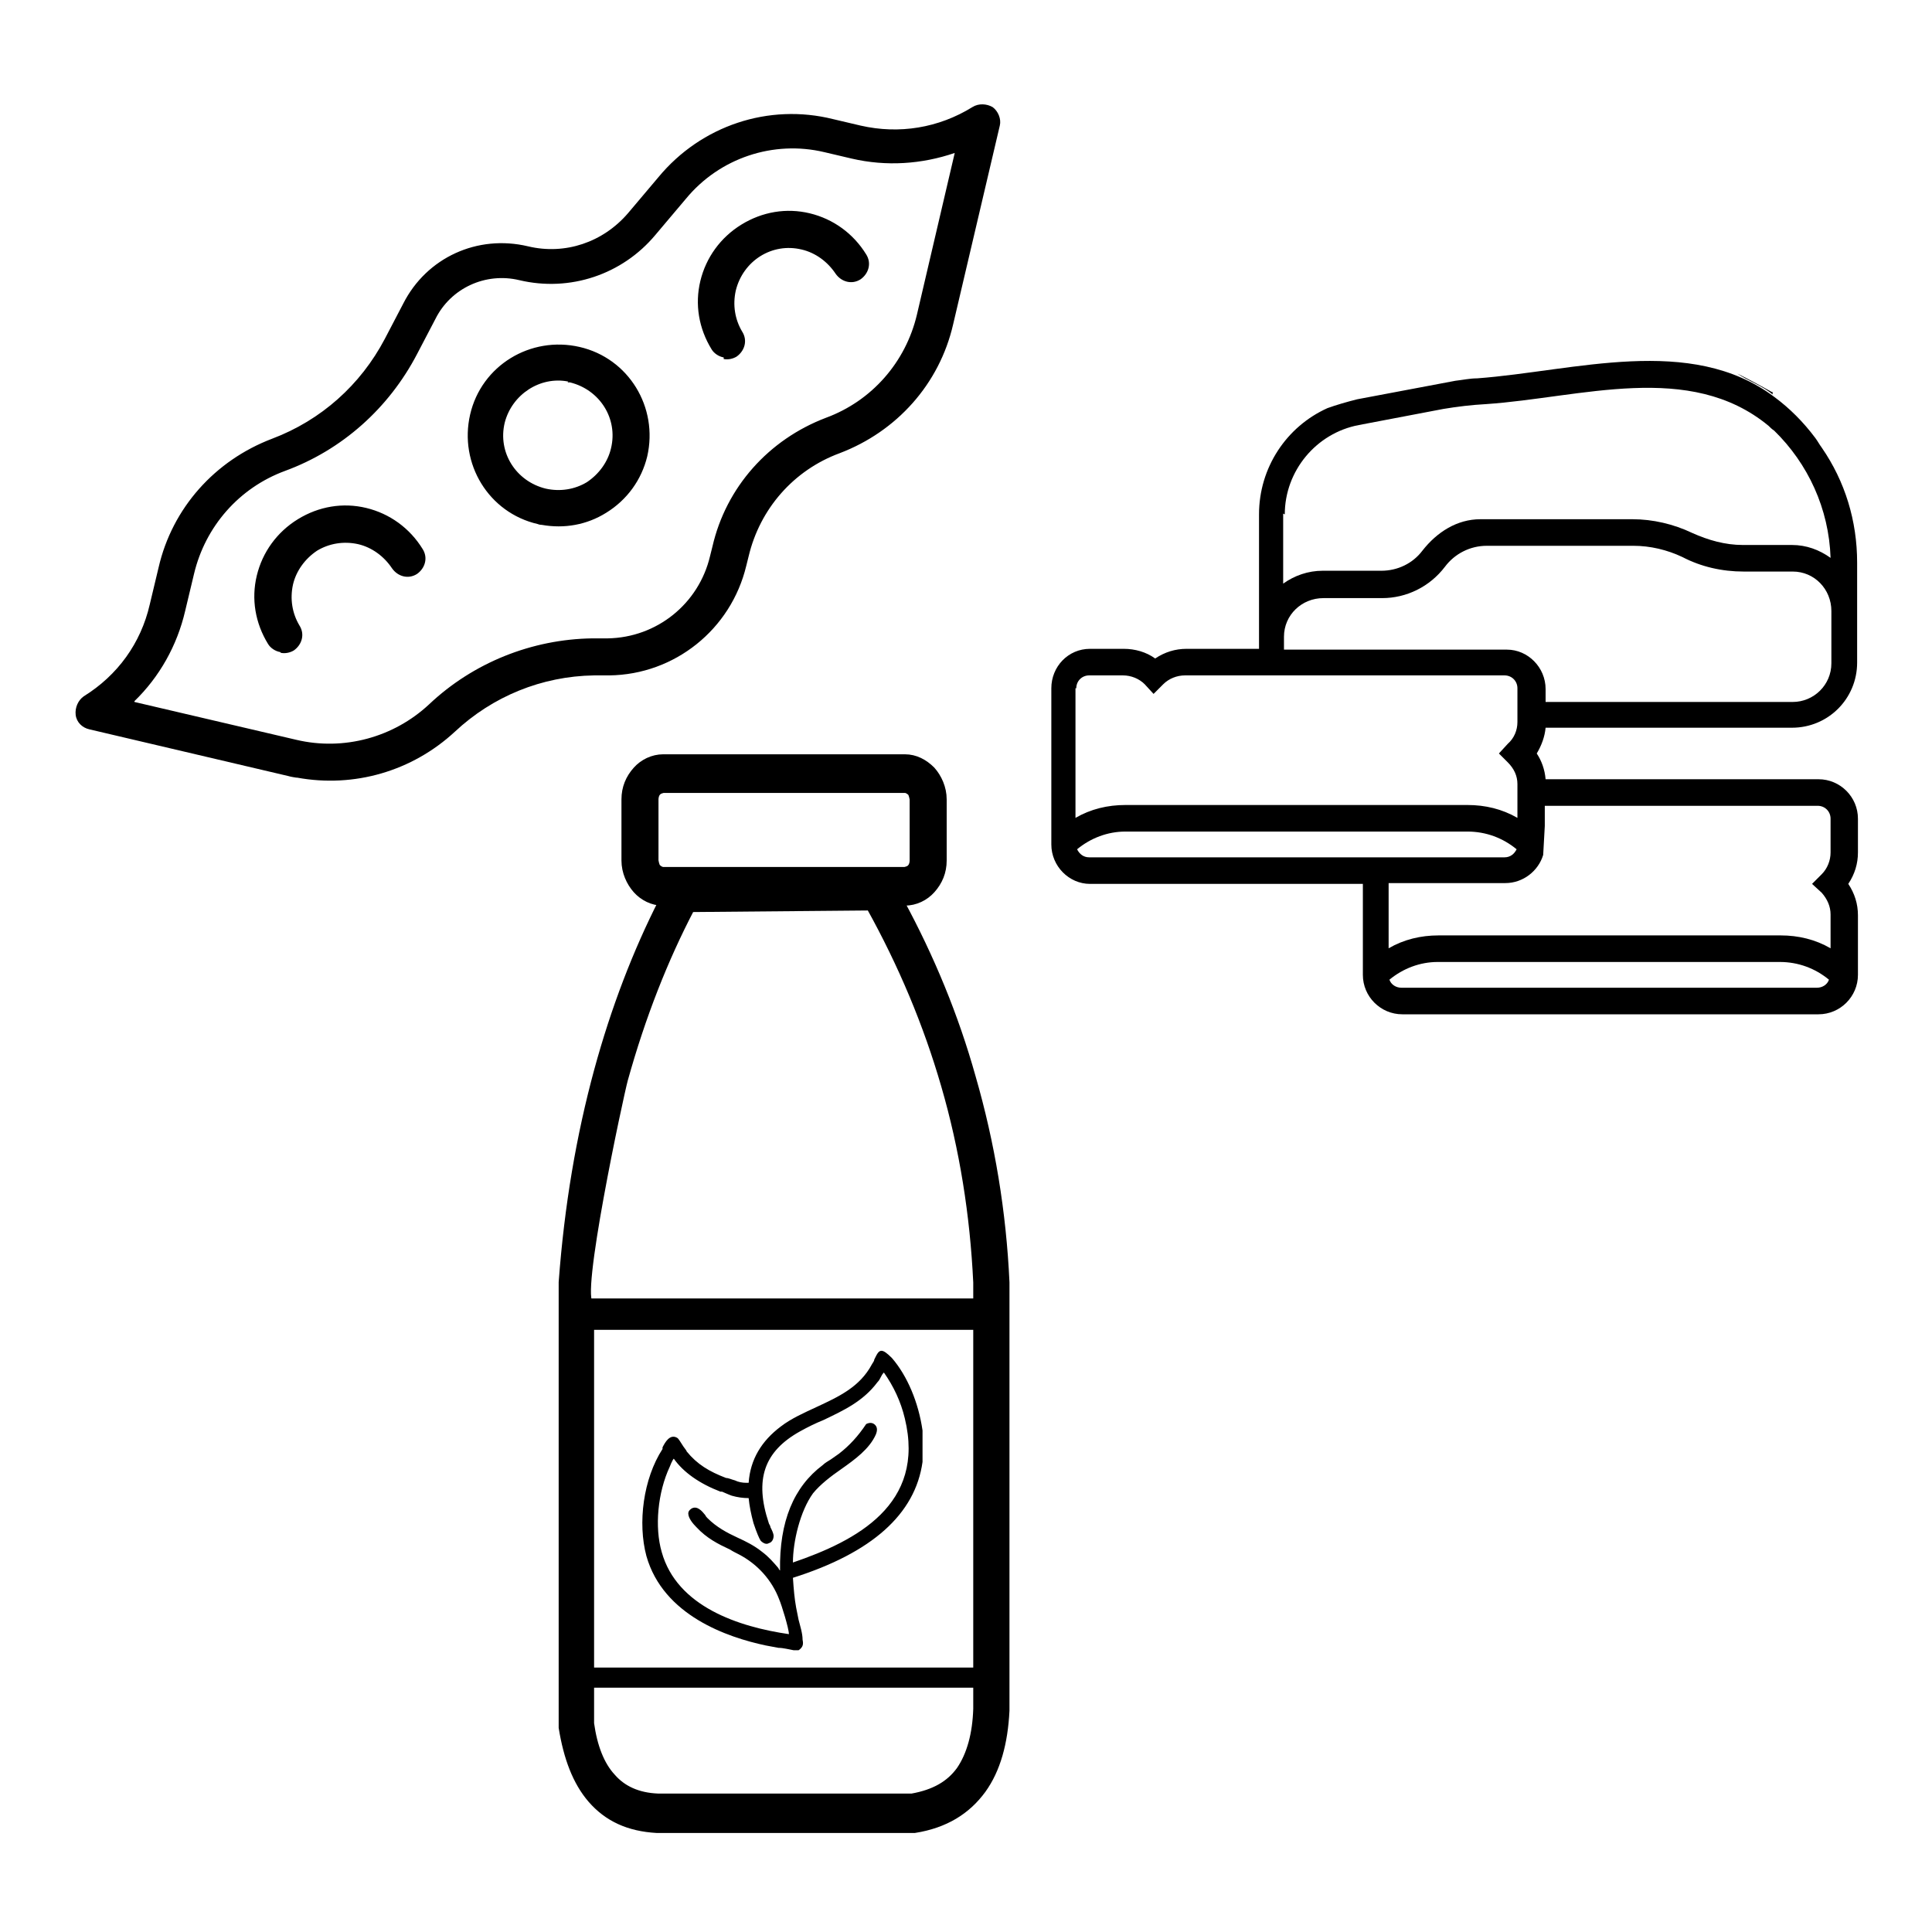
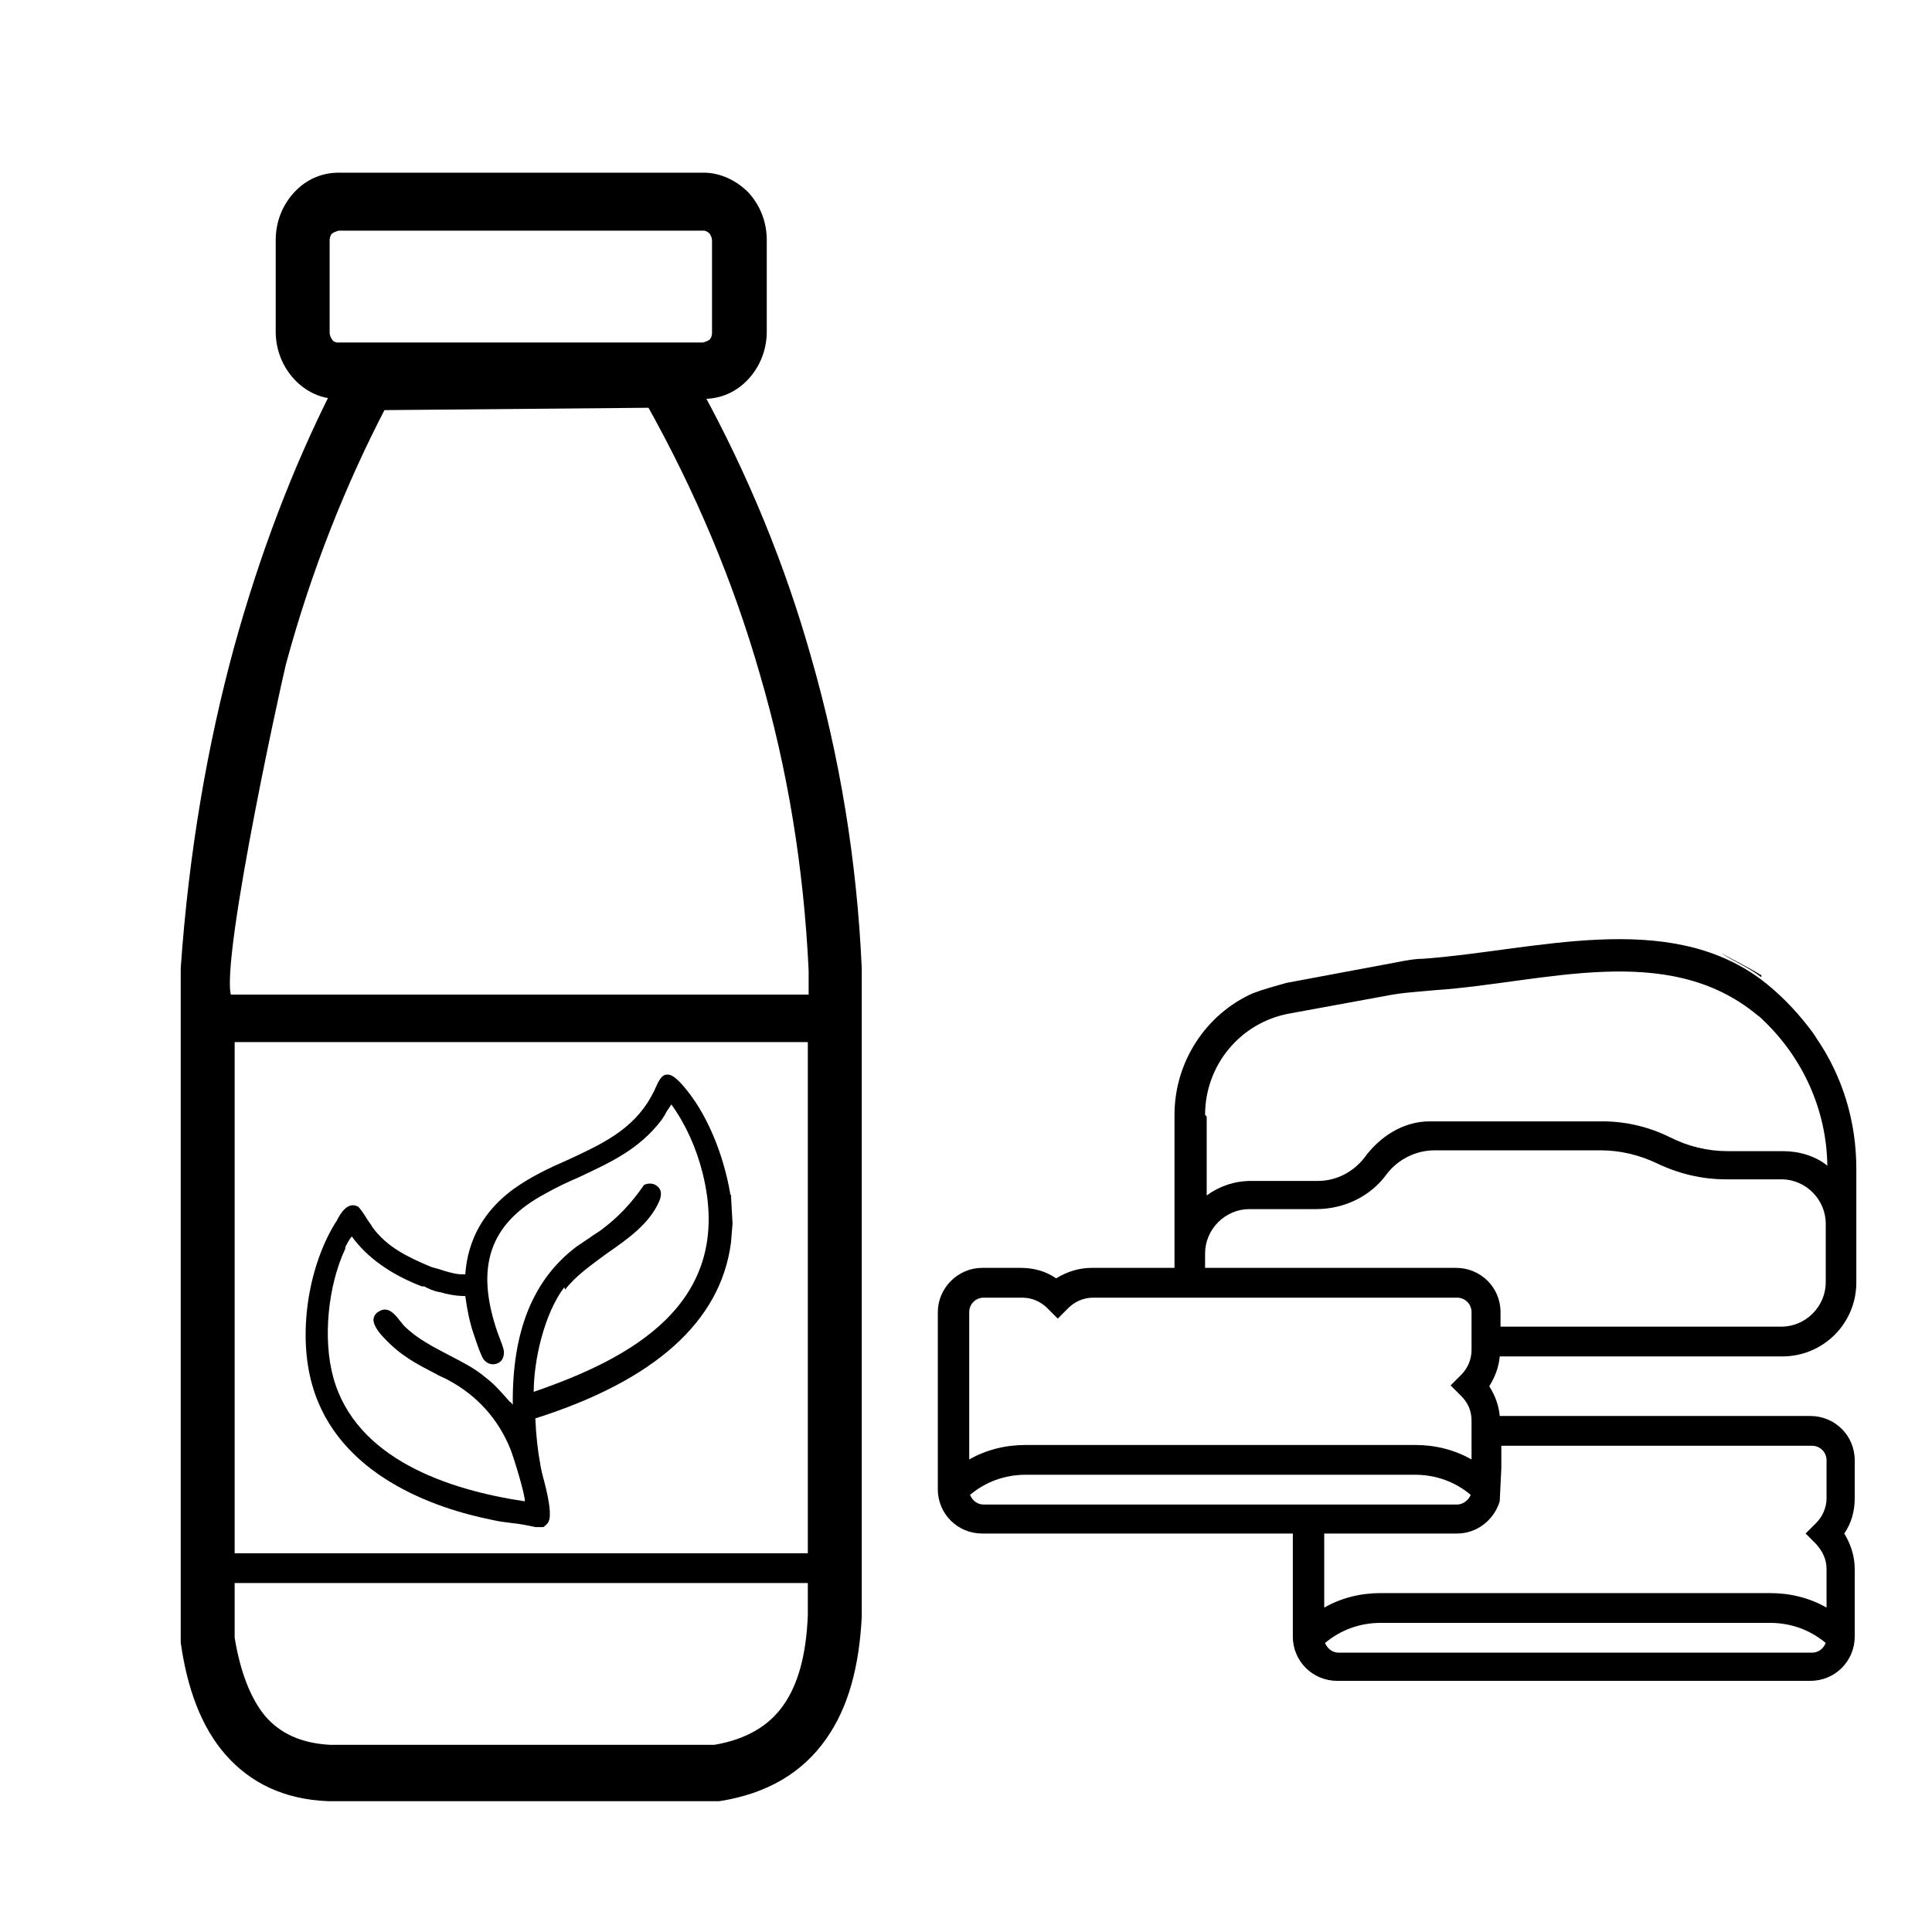
<svg xmlns="http://www.w3.org/2000/svg" id="Calque_1" viewBox="0 0 24 24">
  <defs>
-     <style>.cls-1{fill-rule:evenodd;stroke-width:.1px;}.cls-1,.cls-2{stroke:#000;stroke-miterlimit:10;}.cls-2{fill:none;stroke-width:.25px;}</style>
+     <style>.cls-1{fill:none;stroke-width:.37px;}.cls-1,.cls-2{stroke:#000;stroke-miterlimit:10;}.cls-2{fill-rule:evenodd;stroke-width:.15px;}</style>
  </defs>
-   <g id="Soy-Bean">
-     <path d="M3.68,9.66s-.07-.01-.1-.02l-2.47-.58c-.09-.02-.16-.09-.17-.18-.01-.09.03-.18.1-.23.42-.26.71-.66.82-1.14l.11-.46c.17-.74.7-1.33,1.41-1.6.61-.23,1.1-.67,1.4-1.24l.23-.44c.29-.57.92-.86,1.55-.71.46.11.93-.05,1.24-.41l.38-.45c.53-.64,1.37-.92,2.17-.72l.34.08c.48.11.97.03,1.39-.23.08-.05.18-.04.25,0,.07.05.11.15.09.23l-.58,2.47c-.17.74-.7,1.33-1.41,1.6-.57.21-.99.69-1.13,1.28l-.03.12c-.19.79-.89,1.35-1.7,1.36h-.19c-.65.01-1.26.26-1.73.7-.53.49-1.25.7-1.96.57ZM1.67,8.72l2.01.47c.59.14,1.21-.03,1.65-.44.55-.52,1.28-.81,2.03-.82h.19c.61-.01,1.13-.43,1.27-1.02l.03-.12c.17-.74.7-1.33,1.41-1.6.57-.21.99-.69,1.13-1.28h0s.47-2.01.47-2.01c-.41.14-.85.17-1.28.07l-.34-.08c-.63-.15-1.3.07-1.72.58l-.38.45c-.41.49-1.06.71-1.69.56-.42-.1-.85.1-1.04.48l-.23.44c-.35.67-.93,1.19-1.64,1.45-.57.21-.99.69-1.13,1.28l-.11.46c-.1.43-.32.82-.63,1.12ZM3.48,8.1c-.06-.01-.12-.05-.15-.1-.16-.26-.21-.56-.14-.85.07-.29.25-.54.51-.7s.56-.21.85-.14c.29.07.54.25.7.51.07.11.03.24-.07.31-.11.07-.24.03-.31-.07-.1-.15-.25-.26-.42-.3-.18-.04-.36-.01-.51.08-.15.1-.26.25-.3.42-.04.18-.01.36.08.51.07.11.03.24-.07.31-.05.03-.11.04-.16.03ZM6.73,6.52s-.03,0-.05-.01c-.61-.14-.98-.75-.84-1.36.14-.61.75-.98,1.36-.84.61.14.98.75.84,1.36-.07.29-.25.54-.51.7-.24.15-.52.2-.8.15ZM7.06,4.74c-.35-.07-.7.16-.79.51-.09.37.14.73.51.82.18.04.36.01.51-.08.15-.1.26-.25.3-.42.09-.37-.14-.73-.51-.82-.01,0-.02,0-.03,0ZM8.99,4.44c-.06-.01-.12-.05-.15-.1-.16-.26-.21-.56-.14-.85.07-.29.25-.54.51-.7s.56-.21.85-.14c.29.07.54.25.7.51.07.11.03.24-.07.31-.11.07-.24.03-.31-.07-.1-.15-.25-.26-.42-.3-.37-.09-.73.14-.82.51-.04.18-.01.36.08.51.07.11.03.24-.07.31-.05.03-.11.04-.16.03Z" />
-   </g>
-   <path d="M22.01,4.87c-.14-.08-.29-.16-.43-.23.13.09.31.15.44.26,0,0,0-.02,0-.03ZM18.29,4.69" />
-   <path d="M22.26,9.04c.45,0,.81-.36.81-.81v-1.24c0-.52-.15-1.01-.44-1.43-.03-.04-.05-.08-.08-.12-.15-.2-.32-.37-.51-.51-1.04-.78-2.48-.32-3.69-.23-.09,0-.18.02-.27.03l-1.22.23c-.12.03-.26.07-.37.11-.51.23-.85.74-.85,1.32v1.67h-.9c-.14,0-.27.04-.39.12-.11-.08-.25-.12-.39-.12h-.42c-.27,0-.48.22-.48.49v1.94c0,.27.22.49.48.49h3.39v1.13c0,.27.22.49.49.49h5.17c.27,0,.49-.22.49-.49v-.74c0-.14-.04-.27-.12-.39.08-.12.12-.25.12-.39v-.42c0-.27-.22-.49-.49-.49h-3.39c-.01-.12-.05-.23-.11-.32.06-.1.1-.21.11-.32h3.07ZM15.96,6.39c0-.54.39-1.01.92-1.11l1.05-.2c.18-.03.35-.05.53-.06,1.18-.08,2.53-.54,3.51.27.02.02.04.04.07.06.42.41.68.97.7,1.58-.14-.1-.3-.16-.48-.16h-.61c-.22,0-.43-.06-.63-.15-.23-.11-.49-.17-.74-.17h-1.89c-.29,0-.54.16-.72.39-.12.16-.31.25-.51.25h-.73c-.18,0-.35.06-.49.16v-.87ZM13.37,8.55c0-.09.07-.16.16-.16h.42c.1,0,.2.04.27.11l.11.12.12-.12c.07-.07.17-.11.27-.11h3.97c.09,0,.16.07.16.16v.42c0,.1-.04.2-.12.27l-.11.12.11.11c.08.08.12.17.12.27v.42c-.19-.11-.4-.16-.62-.16h-4.25c-.22,0-.43.05-.62.16v-1.61ZM13.53,10.65c-.07,0-.12-.04-.15-.1.17-.14.38-.22.6-.22h4.25c.23,0,.44.08.61.22-.03.06-.08.1-.15.1h-5.17ZM22.58,12.27h-5.17c-.07,0-.13-.04-.15-.1.17-.14.38-.22.6-.22h4.25c.23,0,.44.08.61.22-.02.06-.08.1-.15.1ZM19.19,10.26v-.25h3.39c.09,0,.16.07.16.16v.42c0,.1-.04.2-.11.27l-.12.12.12.11c.07.08.11.17.11.27v.42c-.19-.11-.4-.16-.62-.16h-4.25c-.22,0-.43.05-.62.16v-.81h1.45c.22,0,.41-.15.47-.35l.02-.36ZM18.7,8.07h-2.75v-.16c0-.27.22-.48.49-.48h.73c.3,0,.59-.14.78-.39.12-.16.31-.26.52-.26h1.82c.21,0,.42.05.61.14.23.12.49.18.76.18h.61c.27,0,.48.22.48.49v.65c0,.27-.22.48-.48.48h-3.07v-.16c0-.27-.22-.49-.48-.49Z" />
-   <path d="M11.46,17.77h0c-.05-.35-.19-.68-.38-.9-.06-.06-.1-.09-.13-.09-.04,0-.06.05-.09.11,0,.02-.02.04-.03.06-.15.28-.41.4-.69.53-.15.07-.31.14-.44.24-.24.18-.38.41-.4.7,0,0-.02,0-.03,0-.05,0-.1-.01-.14-.03-.04-.01-.08-.03-.11-.03h0c-.21-.08-.36-.17-.49-.33,0-.01-.02-.03-.04-.06-.04-.06-.06-.1-.08-.11-.09-.05-.15.06-.18.12v.02c-.24.37-.31.92-.2,1.33.21.74,1.01,1.01,1.48,1.11.05.01.11.02.16.03.06,0,.13.02.19.03h0s.06,0,.06,0h0c.06-.04.06-.08.05-.13,0-.08-.03-.17-.05-.25-.01-.05-.02-.1-.03-.15-.02-.11-.03-.22-.04-.37.98-.31,1.52-.79,1.61-1.44v-.16s0-.24,0-.24ZM10.1,18.55c.09-.11.22-.21.35-.3.17-.12.35-.25.43-.43.02-.05.02-.09-.01-.12-.03-.03-.07-.03-.11-.01h0s0,0,0,0c-.1.15-.21.27-.34.37-.03.02-.07.05-.1.07-.03.02-.07.04-.1.07-.36.27-.54.7-.53,1.31,0,0-.02-.02-.02-.03-.06-.07-.12-.14-.2-.2-.1-.08-.2-.13-.31-.18-.13-.06-.26-.13-.37-.24-.01-.01-.02-.02-.03-.04-.04-.05-.1-.12-.17-.08-.03.02-.04.04-.04.06,0,.06.06.13.1.17h0c.13.14.27.21.42.28.03.02.07.04.11.06.23.12.41.32.5.56.03.07.12.36.12.43-.62-.09-1.39-.34-1.58-1.02-.09-.31-.05-.74.1-1.06h0s.03-.08.05-.1c.12.17.32.31.58.41h.02s.09.04.12.05c0,0,0,0,0,0,.07.02.14.03.21.03.01.1.03.2.06.31.04.12.07.19.09.22.03.03.07.05.1.03.04-.01.06-.05.06-.09,0-.03-.02-.07-.04-.11,0-.02-.02-.04-.02-.05-.18-.54-.06-.89.39-1.14.09-.05.19-.1.29-.14.25-.12.49-.23.67-.47.02-.02.03-.04.04-.06.01-.02.02-.04.04-.06.12.17.21.36.26.57.26,1.07-.6,1.52-1.39,1.79,0-.26.09-.64.25-.86Z" />
-   <path class="cls-1" d="M8.24,9.42h3c.13,0,.24.06.33.15.08.09.14.22.14.36v.76c0,.14-.05.26-.14.36-.08.09-.2.15-.33.15h-.06c.38.7.68,1.43.89,2.18.24.83.38,1.68.42,2.55h0v5.3s0,.02,0,.02c-.02.4-.11.73-.29.98-.19.26-.46.43-.84.49,0,0-.02,0-.02,0h-3.16s-.01,0-.02,0c-.35-.02-.61-.14-.81-.37-.19-.22-.3-.52-.36-.89,0,0,0-.02,0-.03h0v-5.48s0-.02,0-.02c.07-.95.22-1.82.44-2.63.21-.77.48-1.47.8-2.1-.12,0-.24-.06-.32-.15-.08-.09-.14-.22-.14-.36v-.76c0-.14.05-.26.14-.36.08-.09.2-.15.33-.15h0ZM7.33,16.18h4.81v-.25c-.04-.84-.17-1.66-.4-2.45-.22-.76-.53-1.5-.93-2.22l-2.23.02c-.33.63-.61,1.34-.83,2.13-.05.18-.61,2.78-.42,2.78ZM12.14,16.47h-4.81v4.94c.04.29.13.52.27.67.13.15.32.24.57.25h3.16c.28-.05.47-.16.6-.34.13-.19.2-.45.21-.76h0v-4.76ZM11.24,9.8h-3s-.06.01-.08.04c-.02.02-.03.06-.03.09v.76s.01.07.03.09.05.04.08.04h3s.06-.01.08-.04c.02-.02.03-.06.03-.09v-.76s-.01-.07-.03-.09c-.02-.02-.05-.04-.08-.04h0Z" />
-   <line class="cls-2" x1="7.29" y1="20.84" x2="12.14" y2="20.84" />
+   <path d="M21.87,12.11c-.16-.1-.33-.18-.49-.27.15.1.35.18.5.3,0,0,0-.02,0-.03ZM17.64,11.91" />
+   <path d="M22.14,16.85c.51,0,.92-.41.92-.92v-1.41c0-.59-.17-1.15-.5-1.63-.03-.05-.06-.09-.1-.14-.17-.22-.37-.42-.58-.58-1.18-.88-2.82-.36-4.2-.26-.1,0-.21.02-.31.04l-1.39.26c-.14.04-.29.08-.42.13-.58.26-.97.85-.97,1.51v1.9h-1.03c-.16,0-.31.05-.44.13-.13-.09-.28-.13-.44-.13h-.48c-.3,0-.55.25-.55.55v2.2c0,.31.25.55.55.55h3.86v1.28c0,.31.25.55.55.55h5.88c.31,0,.55-.25.55-.55v-.84c0-.16-.05-.31-.13-.44.09-.13.13-.28.13-.44v-.47c0-.31-.25-.55-.55-.55h-3.86c-.01-.13-.06-.26-.13-.37.07-.11.12-.24.13-.37h3.5ZM14.97,13.85c0-.62.44-1.15,1.05-1.26l1.2-.22c.2-.04.4-.05.61-.07,1.34-.09,2.88-.62,4,.31.03.02.05.04.08.07.48.46.78,1.1.79,1.8-.15-.12-.35-.18-.55-.18h-.69c-.25,0-.49-.06-.71-.17-.26-.13-.55-.2-.84-.2h-2.15c-.33,0-.62.19-.81.45-.14.18-.35.29-.58.29h-.83c-.21,0-.4.07-.55.18v-.98ZM12.04,16.3c0-.1.08-.18.18-.18h.48c.12,0,.23.05.31.13l.13.13.13-.13c.08-.08.19-.13.31-.13h4.52c.1,0,.18.08.18.18v.47c0,.12-.05.23-.13.31l-.13.13.13.13c.09.09.13.19.13.31v.48c-.21-.12-.45-.18-.7-.18h-4.84c-.25,0-.49.06-.7.18v-1.84ZM12.22,18.69c-.08,0-.14-.05-.17-.12.19-.16.43-.25.69-.25h4.84c.26,0,.5.09.69.25-.03.07-.1.12-.17.12h-5.88ZM22.51,20.53h-5.88c-.08,0-.14-.05-.17-.12.19-.16.43-.25.69-.25h4.84c.26,0,.5.09.69.25-.03.07-.09.12-.17.12ZM18.65,18.25v-.29h3.86c.1,0,.18.08.18.18v.47c0,.12-.05.23-.13.31l-.13.13.13.13c.08.09.13.19.13.31v.48c-.21-.12-.45-.18-.7-.18h-4.84c-.25,0-.49.06-.7.18v-.92h1.65c.25,0,.46-.17.53-.4l.02-.41ZM18.1,15.75h-3.13v-.18c0-.3.25-.55.55-.55h.83c.35,0,.68-.16.88-.44.14-.18.36-.29.59-.29h2.07c.24,0,.48.06.69.16.27.13.56.2.86.2h.69c.3,0,.55.25.55.55v.73c0,.3-.25.55-.55.55h-3.49v-.18c0-.31-.25-.55-.55-.55Z" />
+   <path d="M9.07,14.84v-.02c-.09-.51-.3-1.01-.59-1.34-.09-.1-.15-.14-.2-.13-.06,0-.1.08-.14.17-.01.03-.03.06-.05.1-.23.42-.63.6-1.04.79-.23.1-.46.21-.67.36-.37.27-.57.63-.6,1.06-.01,0-.03,0-.04,0-.07,0-.14-.02-.21-.04-.06-.02-.13-.04-.17-.05h0c-.31-.13-.55-.25-.73-.49-.01-.02-.03-.05-.06-.09-.06-.1-.1-.15-.12-.17-.13-.07-.22.08-.27.18l-.02.03c-.34.56-.46,1.39-.28,2.01.32,1.12,1.53,1.53,2.23,1.67.08.02.17.03.25.04.1.01.2.03.29.05h0s.09,0,.09,0h.01c.09-.06.08-.12.08-.2-.01-.13-.04-.25-.07-.37-.02-.07-.04-.15-.05-.22-.03-.16-.05-.34-.06-.56,1.48-.47,2.3-1.2,2.43-2.18l.02-.24-.02-.36ZM7.02,16.02c.13-.17.33-.31.52-.45.26-.18.53-.37.65-.65.03-.07.03-.14-.02-.18-.04-.04-.11-.05-.17-.02h0s0,0,0,0c-.15.22-.32.4-.52.55-.05.04-.11.07-.16.11-.05.03-.1.07-.15.1-.55.41-.81,1.06-.8,1.97-.01-.01-.02-.03-.04-.04-.09-.1-.18-.21-.3-.3-.14-.12-.31-.2-.46-.28-.19-.1-.39-.2-.55-.36-.02-.02-.03-.04-.05-.06-.06-.08-.15-.19-.26-.12-.04.02-.06.05-.07.09-.01.09.09.2.15.26h0c.2.21.4.31.63.43.05.03.11.05.16.08.35.19.61.48.76.85.04.1.18.55.18.65-.94-.14-2.1-.52-2.38-1.54-.13-.47-.07-1.13.15-1.6v-.02s.05-.1.08-.13c.19.26.48.47.87.62h.03c.05.03.13.06.18.07,0,0,0,0,.01,0,.1.03.21.05.32.05.02.15.05.31.1.46.06.18.1.29.13.33.04.05.1.07.16.05.06-.02.09-.07.09-.14,0-.05-.03-.11-.05-.17-.01-.03-.02-.05-.03-.08-.28-.81-.1-1.35.59-1.72.14-.08.29-.15.43-.21.38-.18.74-.34,1.02-.71.02-.03.04-.06.06-.1.02-.03.04-.06.06-.09.18.25.31.54.39.86.4,1.62-.91,2.3-2.1,2.71,0-.39.13-.97.38-1.3Z" />
+   <path class="cls-2" d="M4.2,2.22h4.54c.19,0,.37.09.5.22.13.14.21.33.21.54v1.14c0,.21-.08.4-.21.54-.13.14-.3.22-.5.22h-.09c.58,1.06,1.03,2.16,1.35,3.29.36,1.25.57,2.53.63,3.86h0v8.02s0,.02,0,.03c-.03.6-.16,1.1-.43,1.48-.28.4-.7.65-1.27.74-.01,0-.02,0-.04,0h-4.78s-.02,0-.03,0c-.53-.02-.93-.22-1.22-.55-.29-.33-.46-.79-.54-1.35,0-.01,0-.03,0-.04h0v-8.29s0-.02,0-.04c.1-1.43.33-2.76.66-3.97.32-1.16.73-2.23,1.21-3.18-.19,0-.36-.09-.48-.22-.13-.14-.21-.33-.21-.54v-1.14c0-.21.08-.4.21-.54.13-.14.3-.22.5-.22h0ZM2.84,12.43h7.28v-.38c-.06-1.27-.26-2.51-.61-3.7-.33-1.15-.8-2.27-1.41-3.36l-3.37.03c-.5.96-.93,2.03-1.25,3.21-.07.28-.93,4.2-.64,4.2ZM10.11,12.87H2.84v7.48c.07.43.2.78.4,1.02.2.23.48.36.86.38h4.78c.42-.07.72-.25.91-.52.2-.28.3-.67.32-1.16h0v-7.19ZM8.74,2.79h-4.54s-.09.02-.13.06c-.03.03-.05.08-.05.14v1.14c0,.05.02.1.05.14s.08.06.13.06h4.54s.09-.02.13-.06c.03-.03.05-.08.05-.14v-1.14c0-.05-.02-.1-.05-.14-.03-.03-.08-.06-.13-.06h0Z" />
+   <line class="cls-1" x1="2.78" y1="19.48" x2="10.11" y2="19.48" />
</svg>
